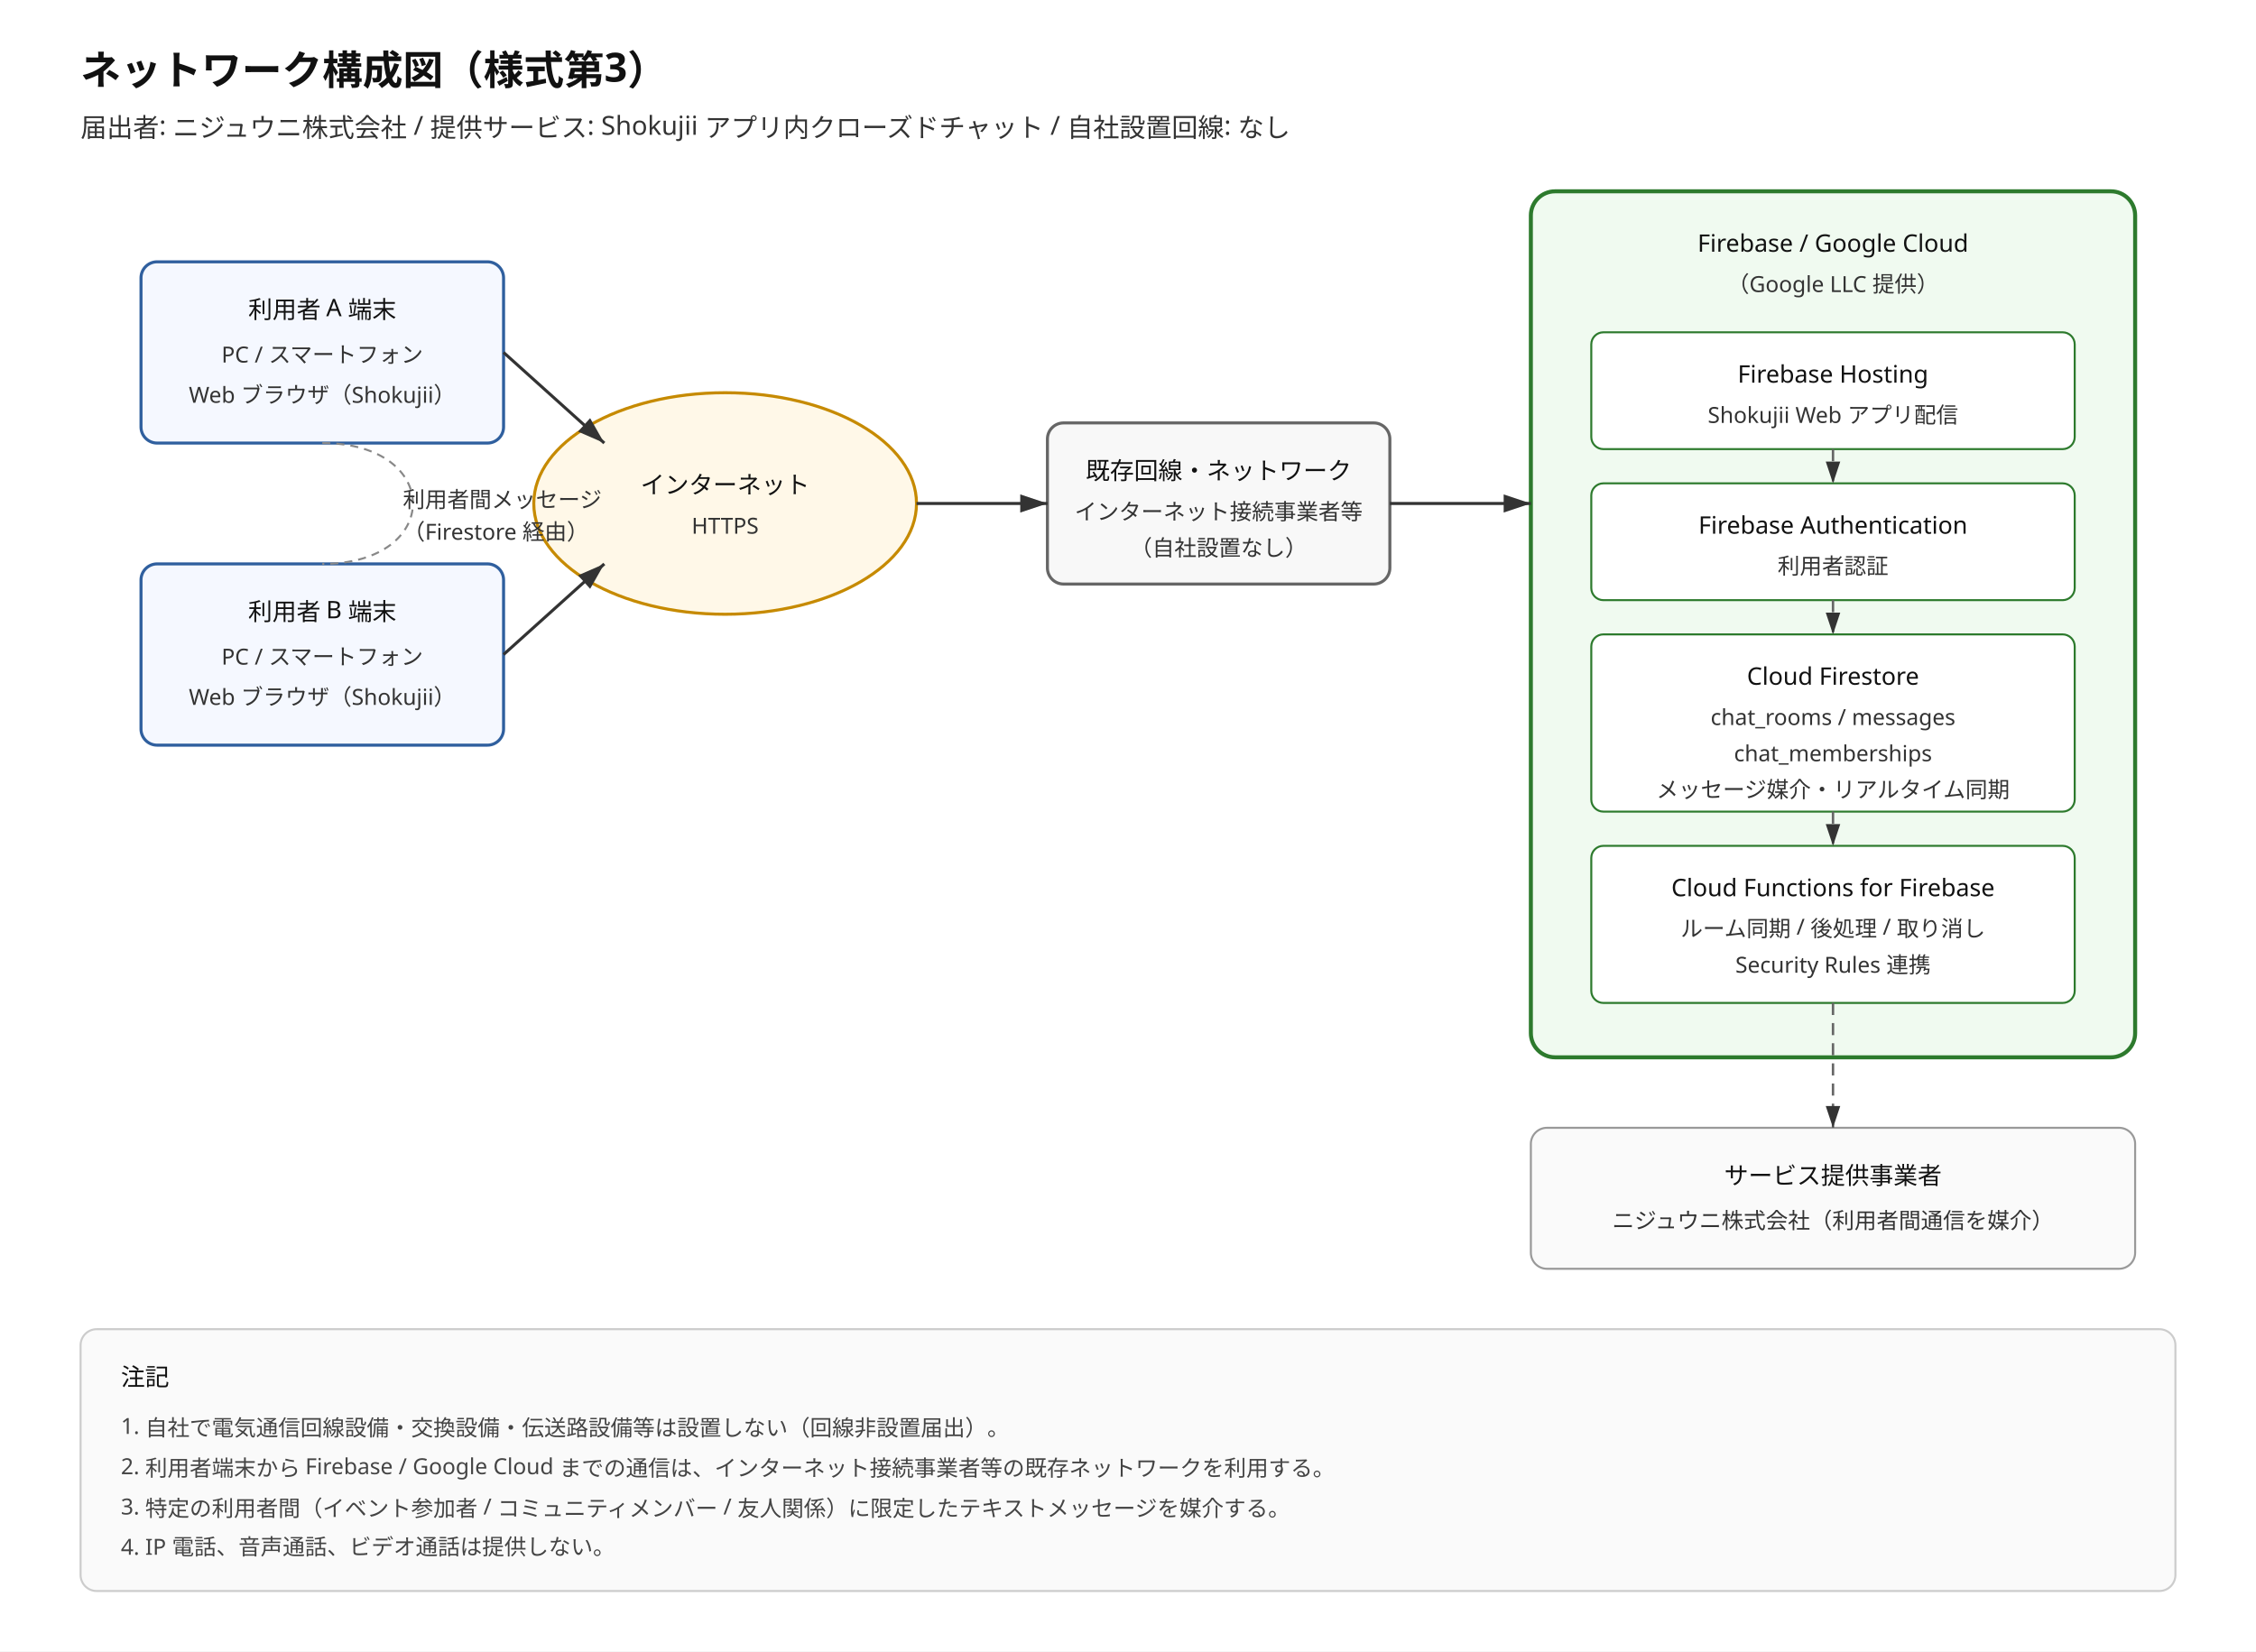
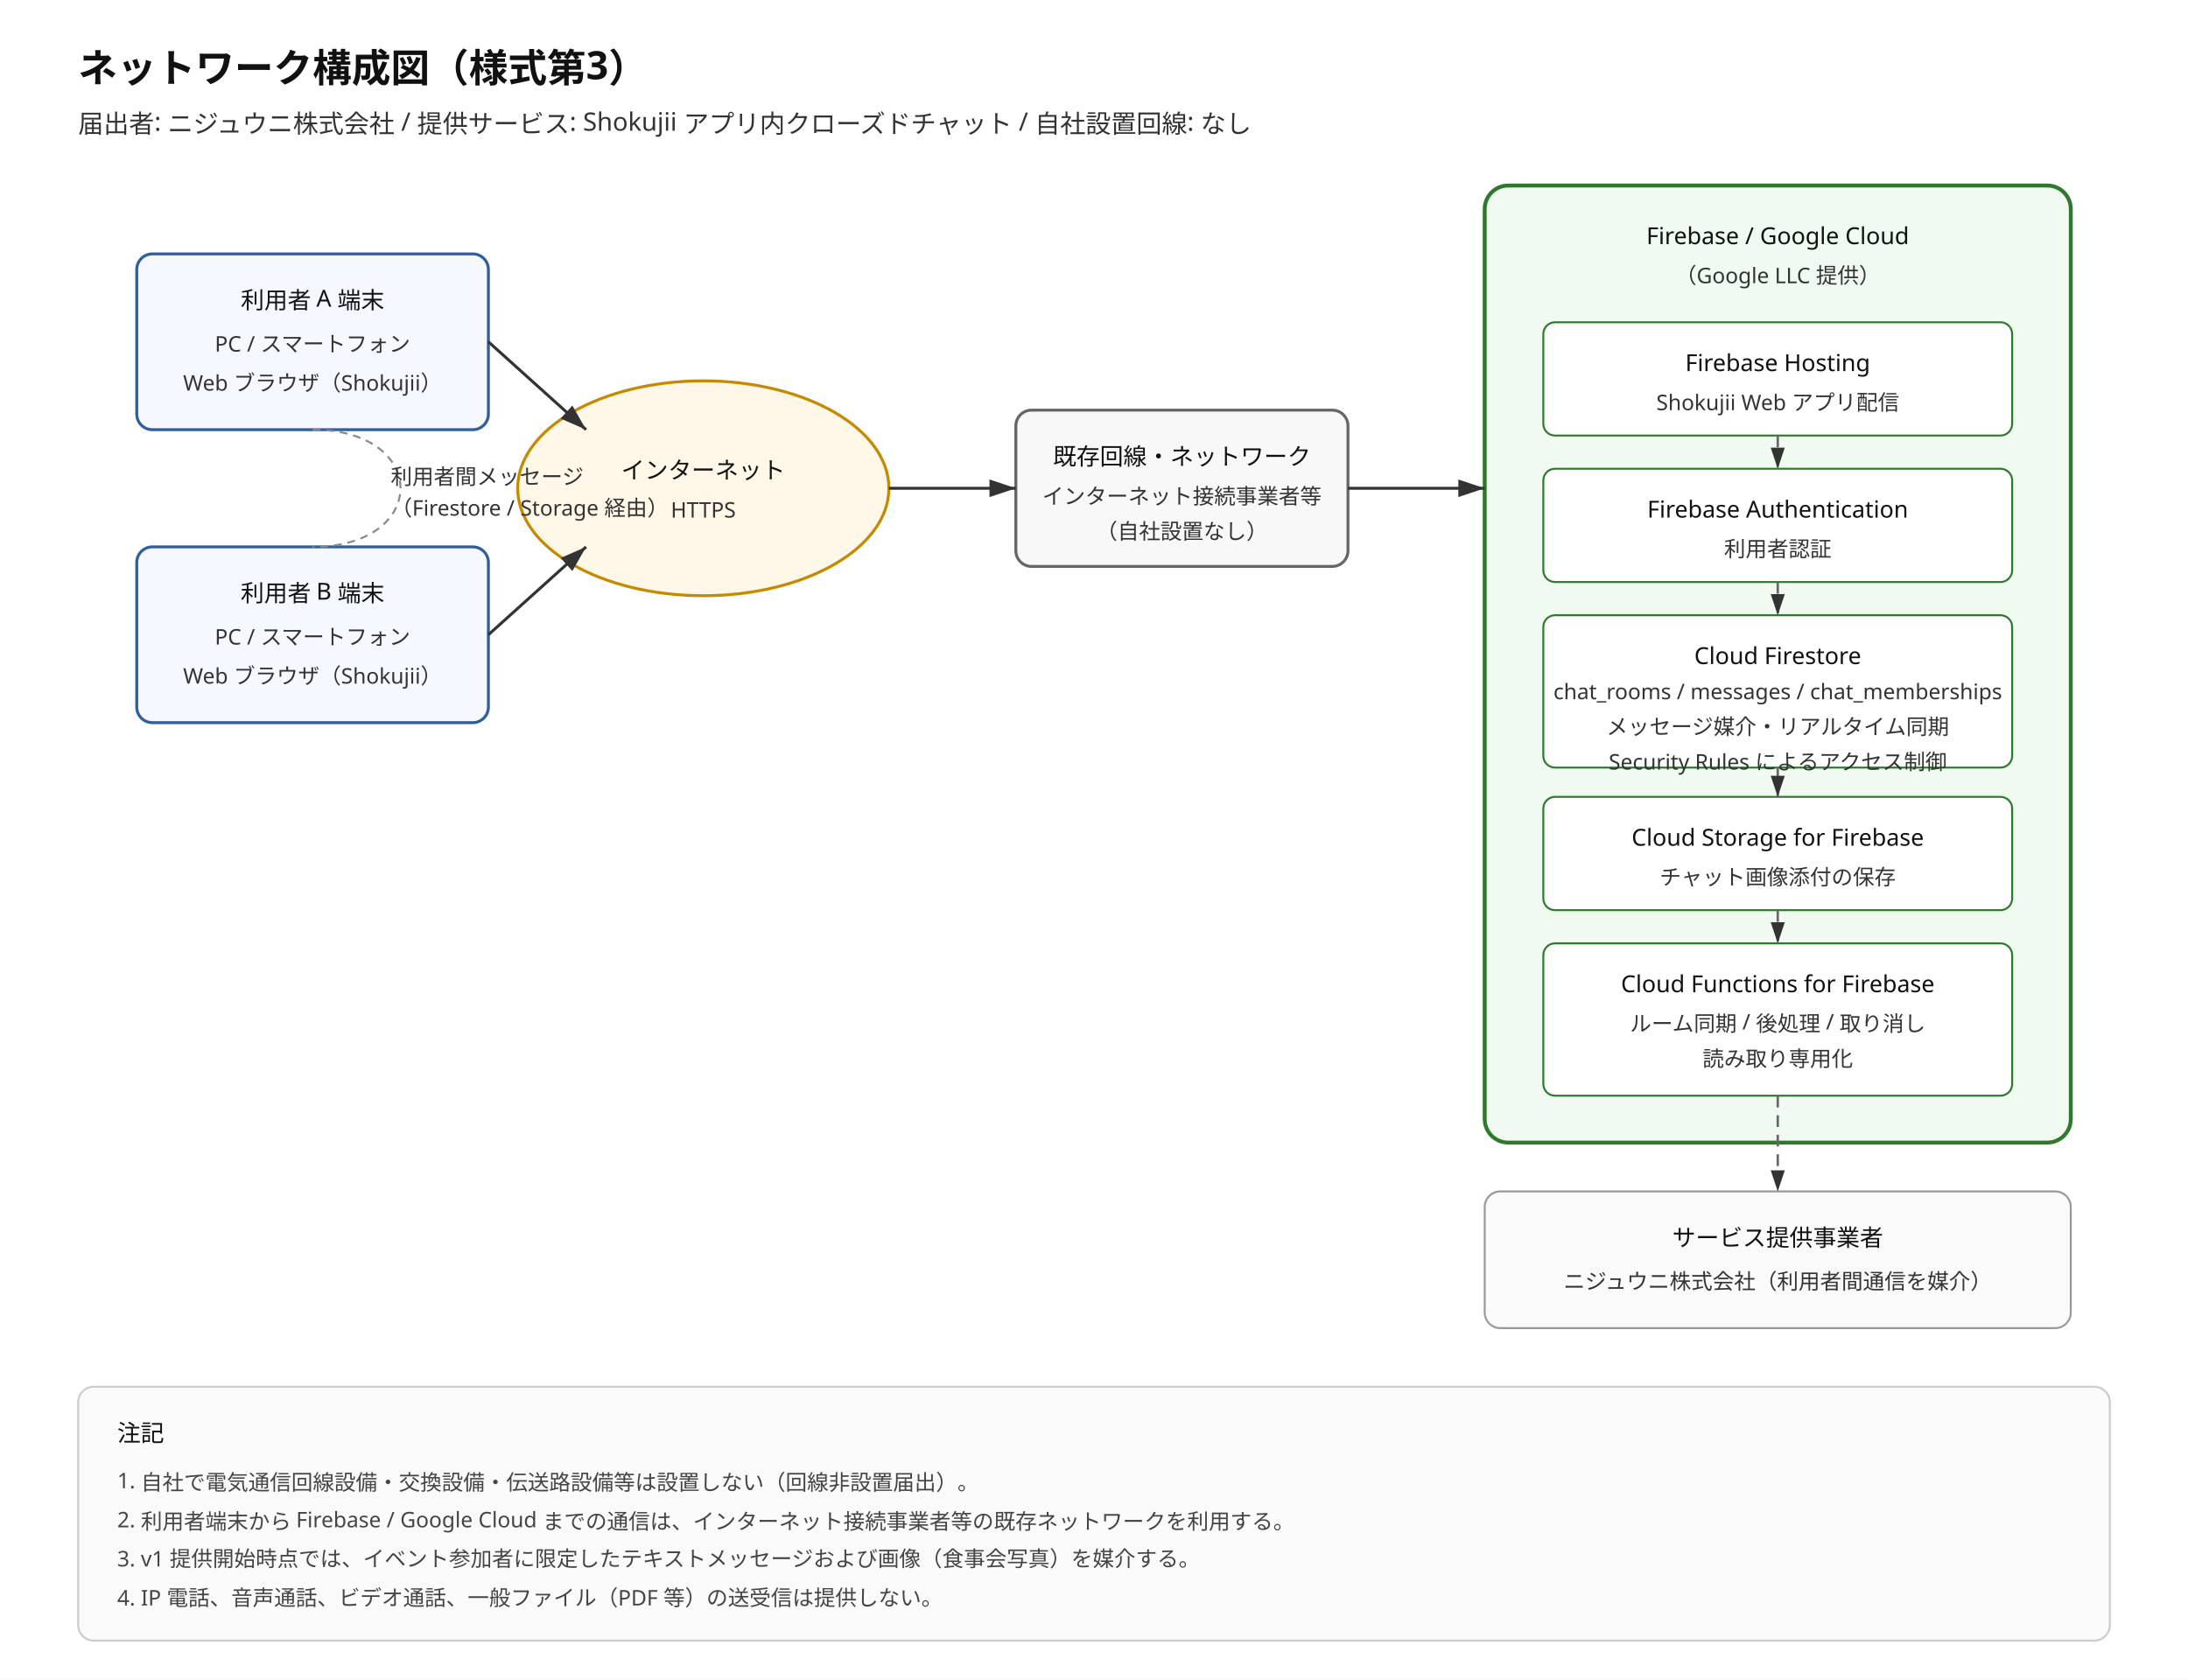
- <svg xmlns="http://www.w3.org/2000/svg" width="1120" height="820" viewBox="0 0 1120 820">
+ <svg xmlns="http://www.w3.org/2000/svg" width="1120" height="860" viewBox="0 0 1120 860">
  <defs>
    <marker id="arrow" markerWidth="10" markerHeight="10" refX="9" refY="3" orient="auto" markerUnits="strokeWidth">
      <path d="M0,0 L9,3 L0,6 Z" fill="#333333" />
    </marker>
    <style>
      .title { font-family: "Hiragino Sans", "Yu Gothic", "Meiryo", sans-serif; font-size: 20px; font-weight: bold; fill: #111111; }
      .subtitle { font-family: "Hiragino Sans", "Yu Gothic", "Meiryo", sans-serif; font-size: 13px; fill: #333333; }
      .label { font-family: "Hiragino Sans", "Yu Gothic", "Meiryo", sans-serif; font-size: 12px; fill: #111111; }
      .small { font-family: "Hiragino Sans", "Yu Gothic", "Meiryo", sans-serif; font-size: 11px; fill: #333333; }
      .note { font-family: "Hiragino Sans", "Yu Gothic", "Meiryo", sans-serif; font-size: 11px; fill: #444444; }
    </style>
  </defs>
-   <rect width="1120" height="820" fill="#ffffff" />
+   <rect width="1120" height="860" fill="#ffffff" />
  <text x="40" y="42" class="title">ネットワーク構成図（様式第3）</text>
  <text x="40" y="68" class="subtitle">届出者: ニジュウニ株式会社 / 提供サービス: Shokujii アプリ内クローズドチャット / 自社設置回線: なし</text>
  <rect x="70" y="130" width="180" height="90" rx="8" fill="#f5f8ff" stroke="#2f5f9e" stroke-width="1.5" />
  <text x="160" y="158" text-anchor="middle" class="label">利用者 A 端末</text>
  <text x="160" y="180" text-anchor="middle" class="small">PC / スマートフォン</text>
  <text x="160" y="200" text-anchor="middle" class="small">Web ブラウザ（Shokujii）</text>
  <rect x="70" y="280" width="180" height="90" rx="8" fill="#f5f8ff" stroke="#2f5f9e" stroke-width="1.5" />
  <text x="160" y="308" text-anchor="middle" class="label">利用者 B 端末</text>
  <text x="160" y="330" text-anchor="middle" class="small">PC / スマートフォン</text>
  <text x="160" y="350" text-anchor="middle" class="small">Web ブラウザ（Shokujii）</text>
  <ellipse cx="360" cy="250" rx="95" ry="55" fill="#fff8e8" stroke="#c68a00" stroke-width="1.5" />
  <text x="360" y="245" text-anchor="middle" class="label">インターネット</text>
  <text x="360" y="265" text-anchor="middle" class="small">HTTPS</text>
  <rect x="520" y="210" width="170" height="80" rx="8" fill="#f8f8f8" stroke="#666666" stroke-width="1.5" />
  <text x="605" y="238" text-anchor="middle" class="label">既存回線・ネットワーク</text>
  <text x="605" y="258" text-anchor="middle" class="small">インターネット接続事業者等</text>
  <text x="605" y="276" text-anchor="middle" class="small">（自社設置なし）</text>
-   <rect x="760" y="95" width="300" height="430" rx="12" fill="#f0faf0" stroke="#2d7a2d" stroke-width="2" />
+   <rect x="760" y="95" width="300" height="490" rx="12" fill="#f0faf0" stroke="#2d7a2d" stroke-width="2" />
  <text x="910" y="125" text-anchor="middle" class="label">Firebase / Google Cloud</text>
  <text x="910" y="145" text-anchor="middle" class="small">（Google LLC 提供）</text>
  <rect x="790" y="165" width="240" height="58" rx="6" fill="#ffffff" stroke="#2d7a2d" stroke-width="1" />
  <text x="910" y="190" text-anchor="middle" class="label">Firebase Hosting</text>
  <text x="910" y="210" text-anchor="middle" class="small">Shokujii Web アプリ配信</text>
  <rect x="790" y="240" width="240" height="58" rx="6" fill="#ffffff" stroke="#2d7a2d" stroke-width="1" />
  <text x="910" y="265" text-anchor="middle" class="label">Firebase Authentication</text>
  <text x="910" y="285" text-anchor="middle" class="small">利用者認証</text>
-   <rect x="790" y="315" width="240" height="88" rx="6" fill="#ffffff" stroke="#2d7a2d" stroke-width="1" />
+   <rect x="790" y="315" width="240" height="78" rx="6" fill="#ffffff" stroke="#2d7a2d" stroke-width="1" />
  <text x="910" y="340" text-anchor="middle" class="label">Cloud Firestore</text>
-   <text x="910" y="360" text-anchor="middle" class="small">chat_rooms / messages</text>
-   <text x="910" y="378" text-anchor="middle" class="small">chat_memberships</text>
-   <text x="910" y="396" text-anchor="middle" class="small">メッセージ媒介・リアルタイム同期</text>
-   <rect x="790" y="420" width="240" height="78" rx="6" fill="#ffffff" stroke="#2d7a2d" stroke-width="1" />
-   <text x="910" y="445" text-anchor="middle" class="label">Cloud Functions for Firebase</text>
-   <text x="910" y="465" text-anchor="middle" class="small">ルーム同期 / 後処理 / 取り消し</text>
-   <text x="910" y="483" text-anchor="middle" class="small">Security Rules 連携</text>
-   <rect x="760" y="560" width="300" height="70" rx="8" fill="#fafafa" stroke="#999999" stroke-width="1" />
-   <text x="910" y="588" text-anchor="middle" class="label">サービス提供事業者</text>
-   <text x="910" y="610" text-anchor="middle" class="small">ニジュウニ株式会社（利用者間通信を媒介）</text>
+   <text x="910" y="358" text-anchor="middle" class="small">chat_rooms / messages / chat_memberships</text>
+   <text x="910" y="376" text-anchor="middle" class="small">メッセージ媒介・リアルタイム同期</text>
+   <text x="910" y="394" text-anchor="middle" class="small">Security Rules によるアクセス制御</text>
+   <rect x="790" y="408" width="240" height="58" rx="6" fill="#ffffff" stroke="#2d7a2d" stroke-width="1" />
+   <text x="910" y="433" text-anchor="middle" class="label">Cloud Storage for Firebase</text>
+   <text x="910" y="453" text-anchor="middle" class="small">チャット画像添付の保存</text>
+   <rect x="790" y="483" width="240" height="78" rx="6" fill="#ffffff" stroke="#2d7a2d" stroke-width="1" />
+   <text x="910" y="508" text-anchor="middle" class="label">Cloud Functions for Firebase</text>
+   <text x="910" y="528" text-anchor="middle" class="small">ルーム同期 / 後処理 / 取り消し</text>
+   <text x="910" y="546" text-anchor="middle" class="small">読み取り専用化</text>
+   <rect x="760" y="610" width="300" height="70" rx="8" fill="#fafafa" stroke="#999999" stroke-width="1" />
+   <text x="910" y="638" text-anchor="middle" class="label">サービス提供事業者</text>
+   <text x="910" y="660" text-anchor="middle" class="small">ニジュウニ株式会社（利用者間通信を媒介）</text>
  <line x1="250" y1="175" x2="300" y2="220" stroke="#333333" stroke-width="1.5" marker-end="url(#arrow)" />
  <line x1="250" y1="325" x2="300" y2="280" stroke="#333333" stroke-width="1.5" marker-end="url(#arrow)" />
  <line x1="455" y1="250" x2="520" y2="250" stroke="#333333" stroke-width="1.5" marker-end="url(#arrow)" />
  <line x1="690" y1="250" x2="760" y2="250" stroke="#333333" stroke-width="1.5" marker-end="url(#arrow)" />
  <line x1="910" y1="223" x2="910" y2="240" stroke="#666666" stroke-width="1.2" stroke-dasharray="6 4" marker-end="url(#arrow)" />
  <line x1="910" y1="298" x2="910" y2="315" stroke="#666666" stroke-width="1.2" stroke-dasharray="6 4" marker-end="url(#arrow)" />
-   <line x1="910" y1="403" x2="910" y2="420" stroke="#666666" stroke-width="1.2" stroke-dasharray="6 4" marker-end="url(#arrow)" />
-   <line x1="910" y1="498" x2="910" y2="560" stroke="#666666" stroke-width="1.2" stroke-dasharray="6 4" marker-end="url(#arrow)" />
+   <line x1="910" y1="393" x2="910" y2="408" stroke="#666666" stroke-width="1.2" stroke-dasharray="6 4" marker-end="url(#arrow)" />
+   <line x1="910" y1="466" x2="910" y2="483" stroke="#666666" stroke-width="1.2" stroke-dasharray="6 4" marker-end="url(#arrow)" />
+   <line x1="910" y1="561" x2="910" y2="610" stroke="#666666" stroke-width="1.2" stroke-dasharray="6 4" marker-end="url(#arrow)" />
  <path d="M160 220 C220 220 220 280 160 280" fill="none" stroke="#888888" stroke-width="1" stroke-dasharray="4 3" />
-   <text x="200" y="252" class="small">利用者間メッセージ</text>
-   <text x="200" y="268" class="small">（Firestore 経由）</text>
-   <rect x="40" y="660" width="1040" height="130" rx="8" fill="#fafafa" stroke="#cccccc" stroke-width="1" />
-   <text x="60" y="688" class="label">注記</text>
-   <text x="60" y="712" class="note">1. 自社で電気通信回線設備・交換設備・伝送路設備等は設置しない（回線非設置届出）。</text>
-   <text x="60" y="732" class="note">2. 利用者端末から Firebase / Google Cloud までの通信は、インターネット接続事業者等の既存ネットワークを利用する。</text>
-   <text x="60" y="752" class="note">3. 特定の利用者間（イベント参加者 / コミュニティメンバー / 友人関係）に限定したテキストメッセージを媒介する。</text>
-   <text x="60" y="772" class="note">4. IP 電話、音声通話、ビデオ通話は提供しない。</text>
+   <text x="200" y="248" class="small">利用者間メッセージ</text>
+   <text x="200" y="264" class="small">（Firestore / Storage 経由）</text>
+   <rect x="40" y="710" width="1040" height="130" rx="8" fill="#fafafa" stroke="#cccccc" stroke-width="1" />
+   <text x="60" y="738" class="label">注記</text>
+   <text x="60" y="762" class="note">1. 自社で電気通信回線設備・交換設備・伝送路設備等は設置しない（回線非設置届出）。</text>
+   <text x="60" y="782" class="note">2. 利用者端末から Firebase / Google Cloud までの通信は、インターネット接続事業者等の既存ネットワークを利用する。</text>
+   <text x="60" y="802" class="note">3. v1 提供開始時点では、イベント参加者に限定したテキストメッセージおよび画像（食事会写真）を媒介する。</text>
+   <text x="60" y="822" class="note">4. IP 電話、音声通話、ビデオ通話、一般ファイル（PDF 等）の送受信は提供しない。</text>
</svg>
